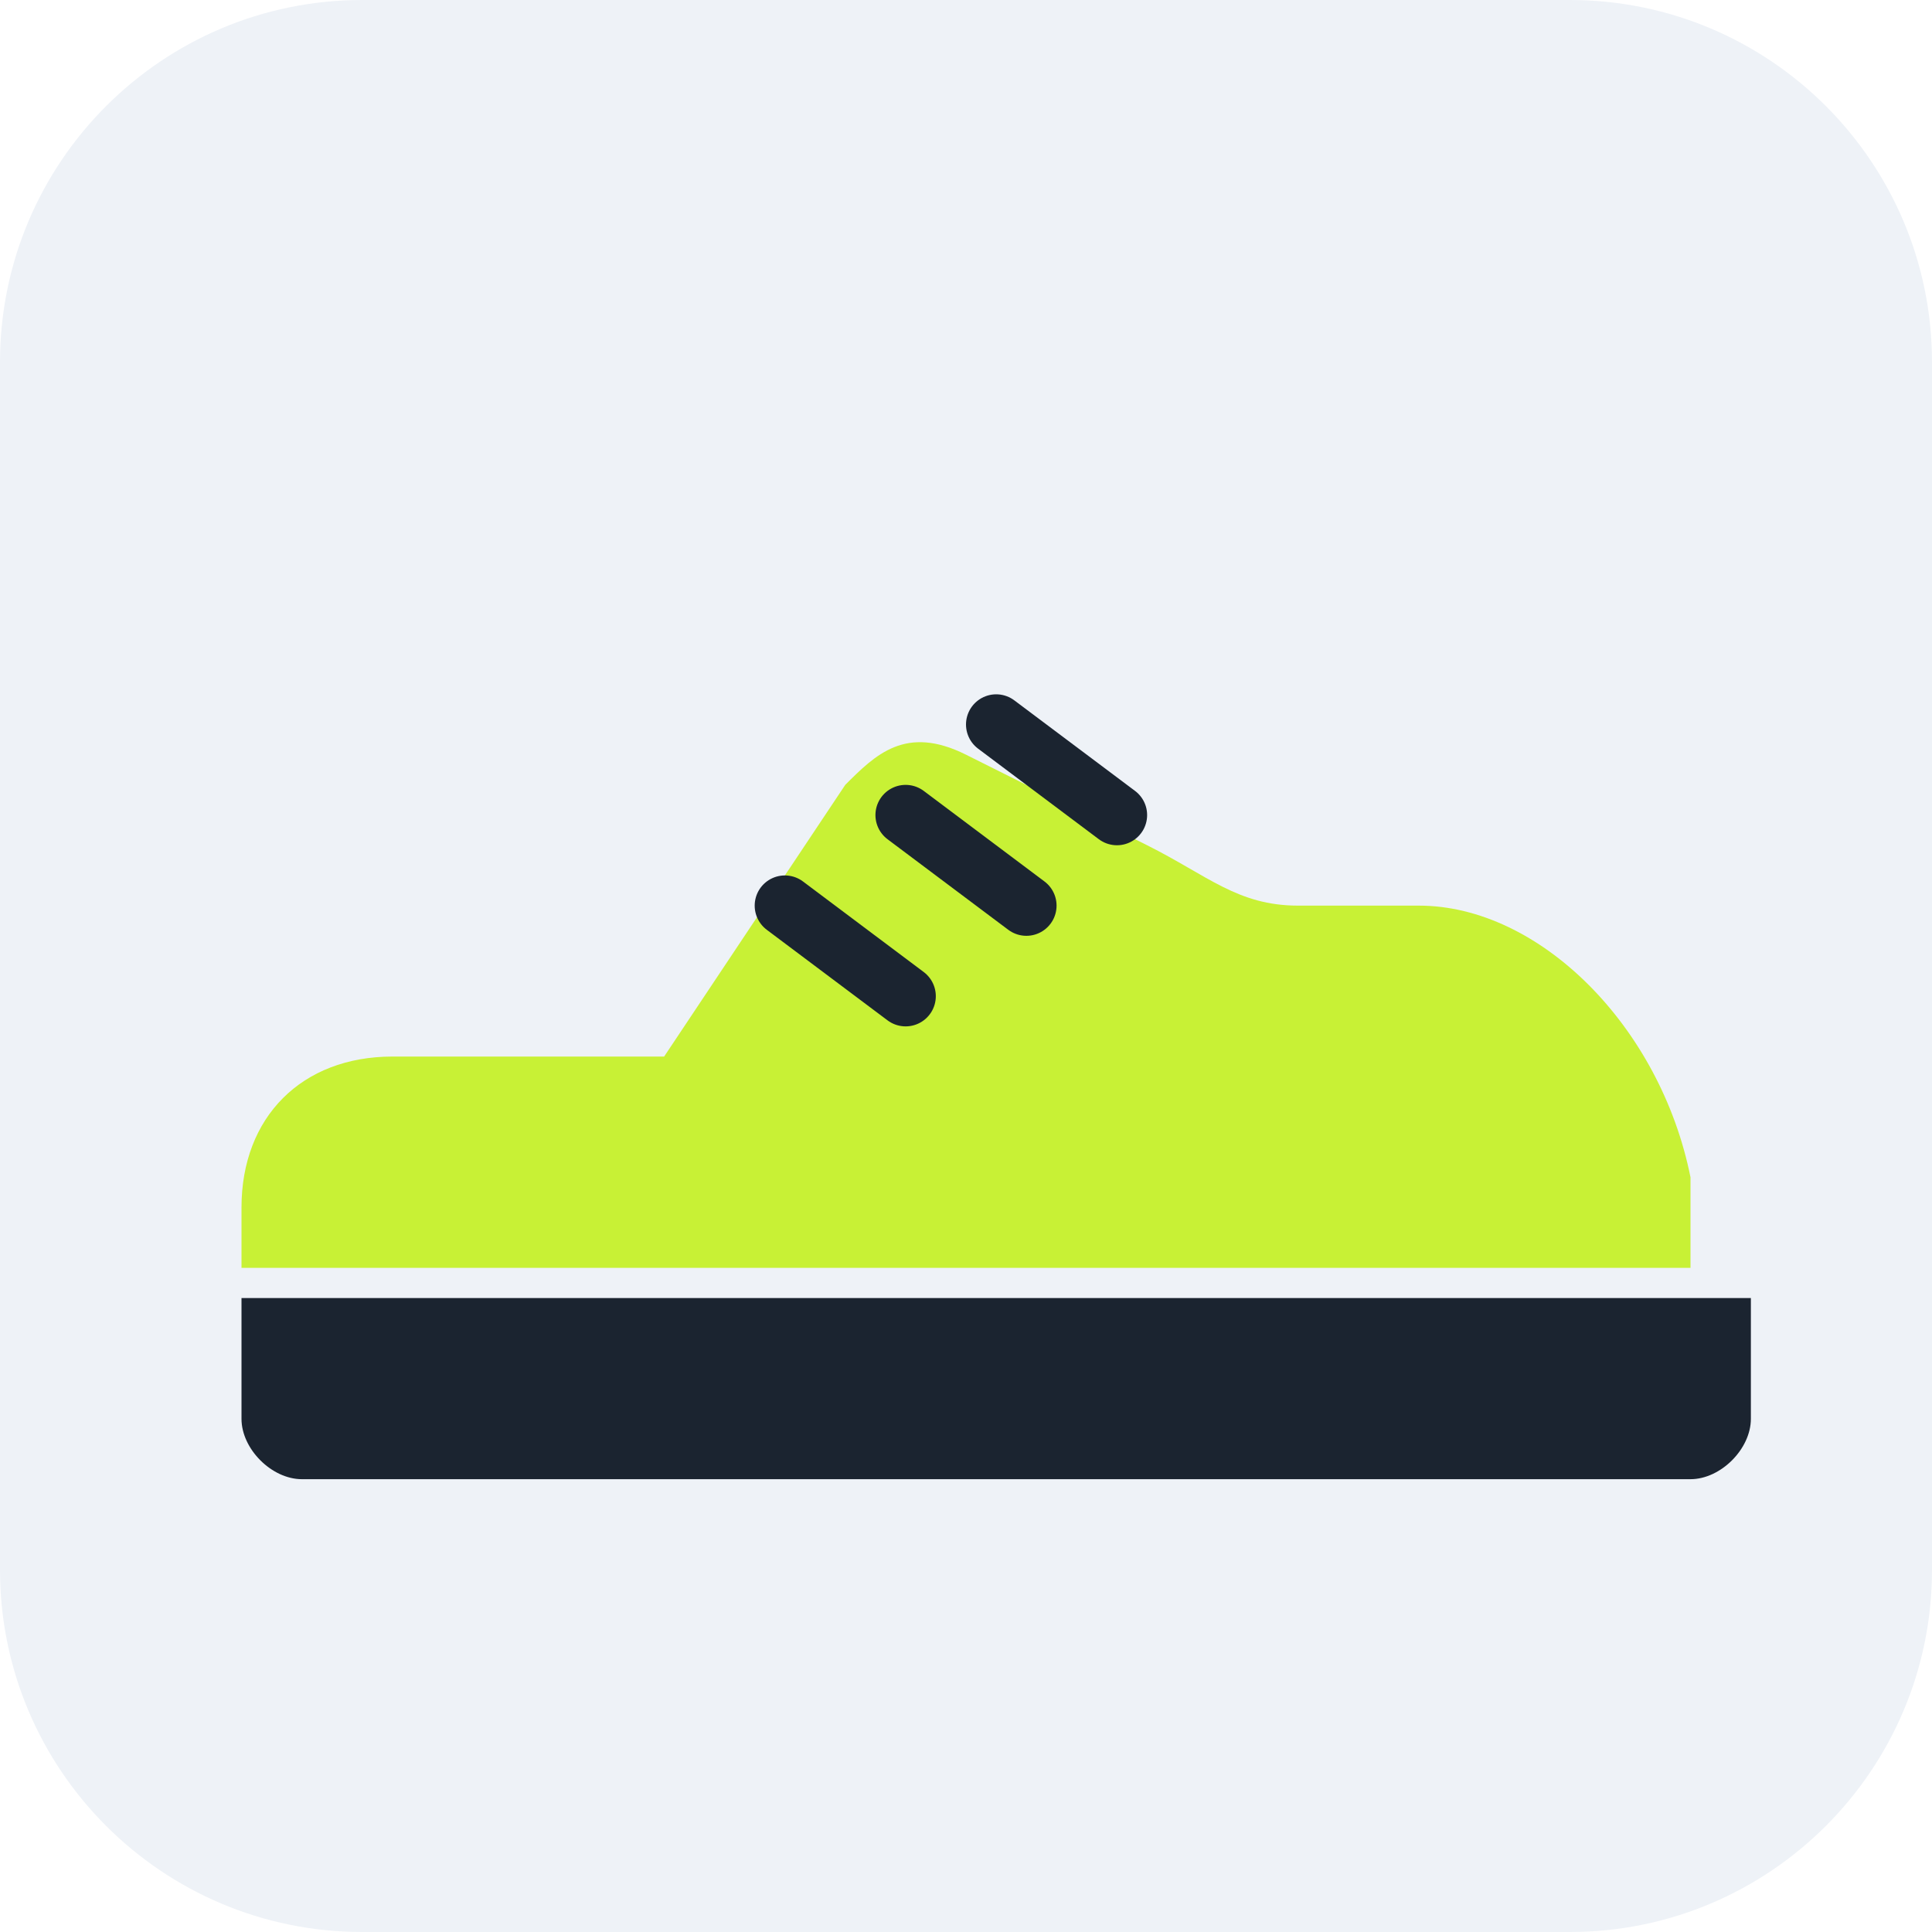
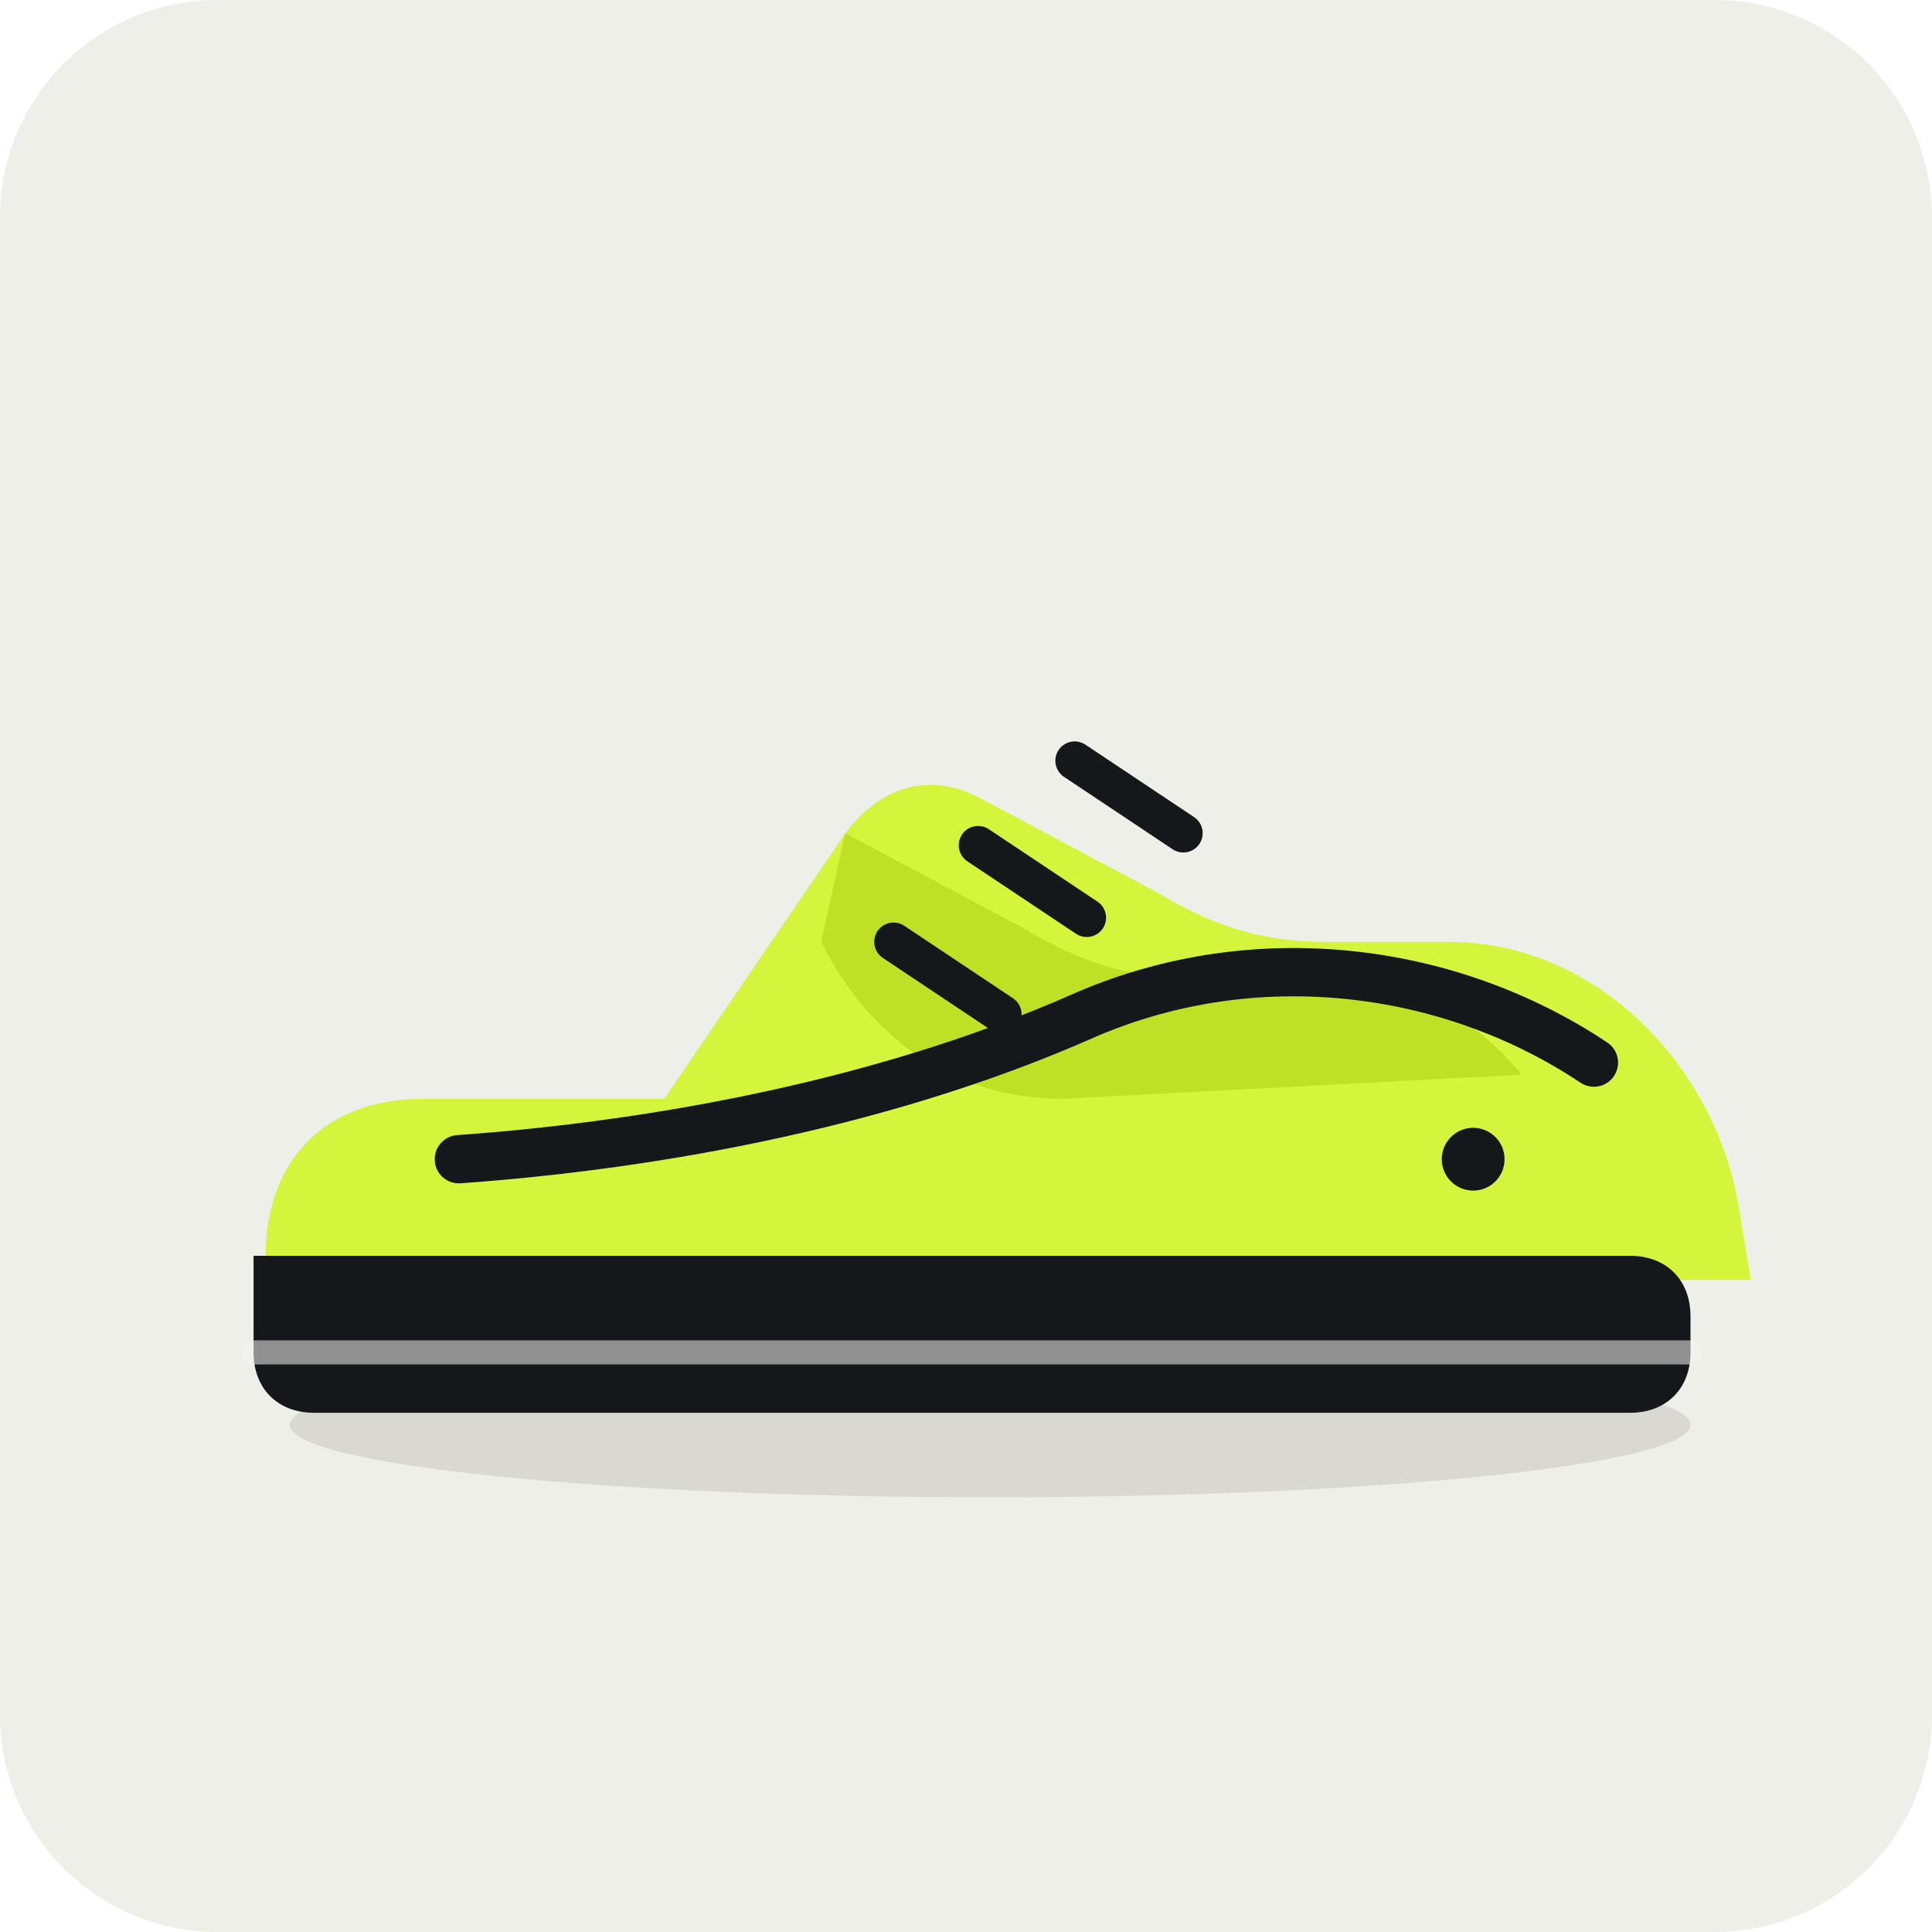
- <svg xmlns="http://www.w3.org/2000/svg" viewBox="0 0 64 64" role="img" aria-label="Sneaker">
-   <rect width="64" height="64" rx="12" fill="#eef2f7" />
-   <path d="M8 40c0-3 2-5 5-5h9l6-9c1-1 2-2 4-1l6 3c2 1 3 2 5 2h4c4 0 8 4 9 9v3H8z" fill="#c8f135" />
-   <path d="M8 43h50v4c0 1-1 2-2 2H10c-1 0-2-1-2-2z" fill="#1b2430" />
-   <path d="M26 30l4 3m0-6l4 3m-1-6l4 3" stroke="#1b2430" stroke-width="2" stroke-linecap="round" />
+ <svg xmlns="http://www.w3.org/2000/svg" viewBox="0 0 160 160" role="img" aria-label="Air Runners sneaker, volt and black">
+   <rect width="160" height="160" rx="18" fill="#efefea" />
+   <ellipse cx="82" cy="118" rx="58" ry="6" fill="#d9d8d1" />
+   <path d="M22 104c0-8 5-13 13-13h20l15-22c3-4 7-5 11-3l15 8c5 3 9 4 14 4h10c12 0 22 10 24 22l1 6H22z" fill="#d4f53c" />
+   <path d="M70 69l15 8c5 3 9 4 14 4h10c7 0 13 3 17 8l-38 2c-9 0-16-5-20-13z" fill="#bfe024" />
+   <path d="M21 104h114c3 0 5 2 5 5v3c0 3-2 5-5 5H26c-3 0-5-2-5-5z" fill="#15171b" />
+   <path d="M21 112h119" stroke="#f4f4ef" stroke-width="2" stroke-linecap="round" opacity=".55" />
+   <path d="M74 78l9 6m-2-14l9 6m-1-13l9 6" stroke="#15171b" stroke-width="3.2" stroke-linecap="round" />
+   <path d="M38 96c14-1 34-4 52-12 14-6 30-4 42 4" fill="none" stroke="#15171b" stroke-width="4" stroke-linecap="round" />
+   <circle cx="122" cy="96" r="2.6" fill="#15171b" />
</svg>
